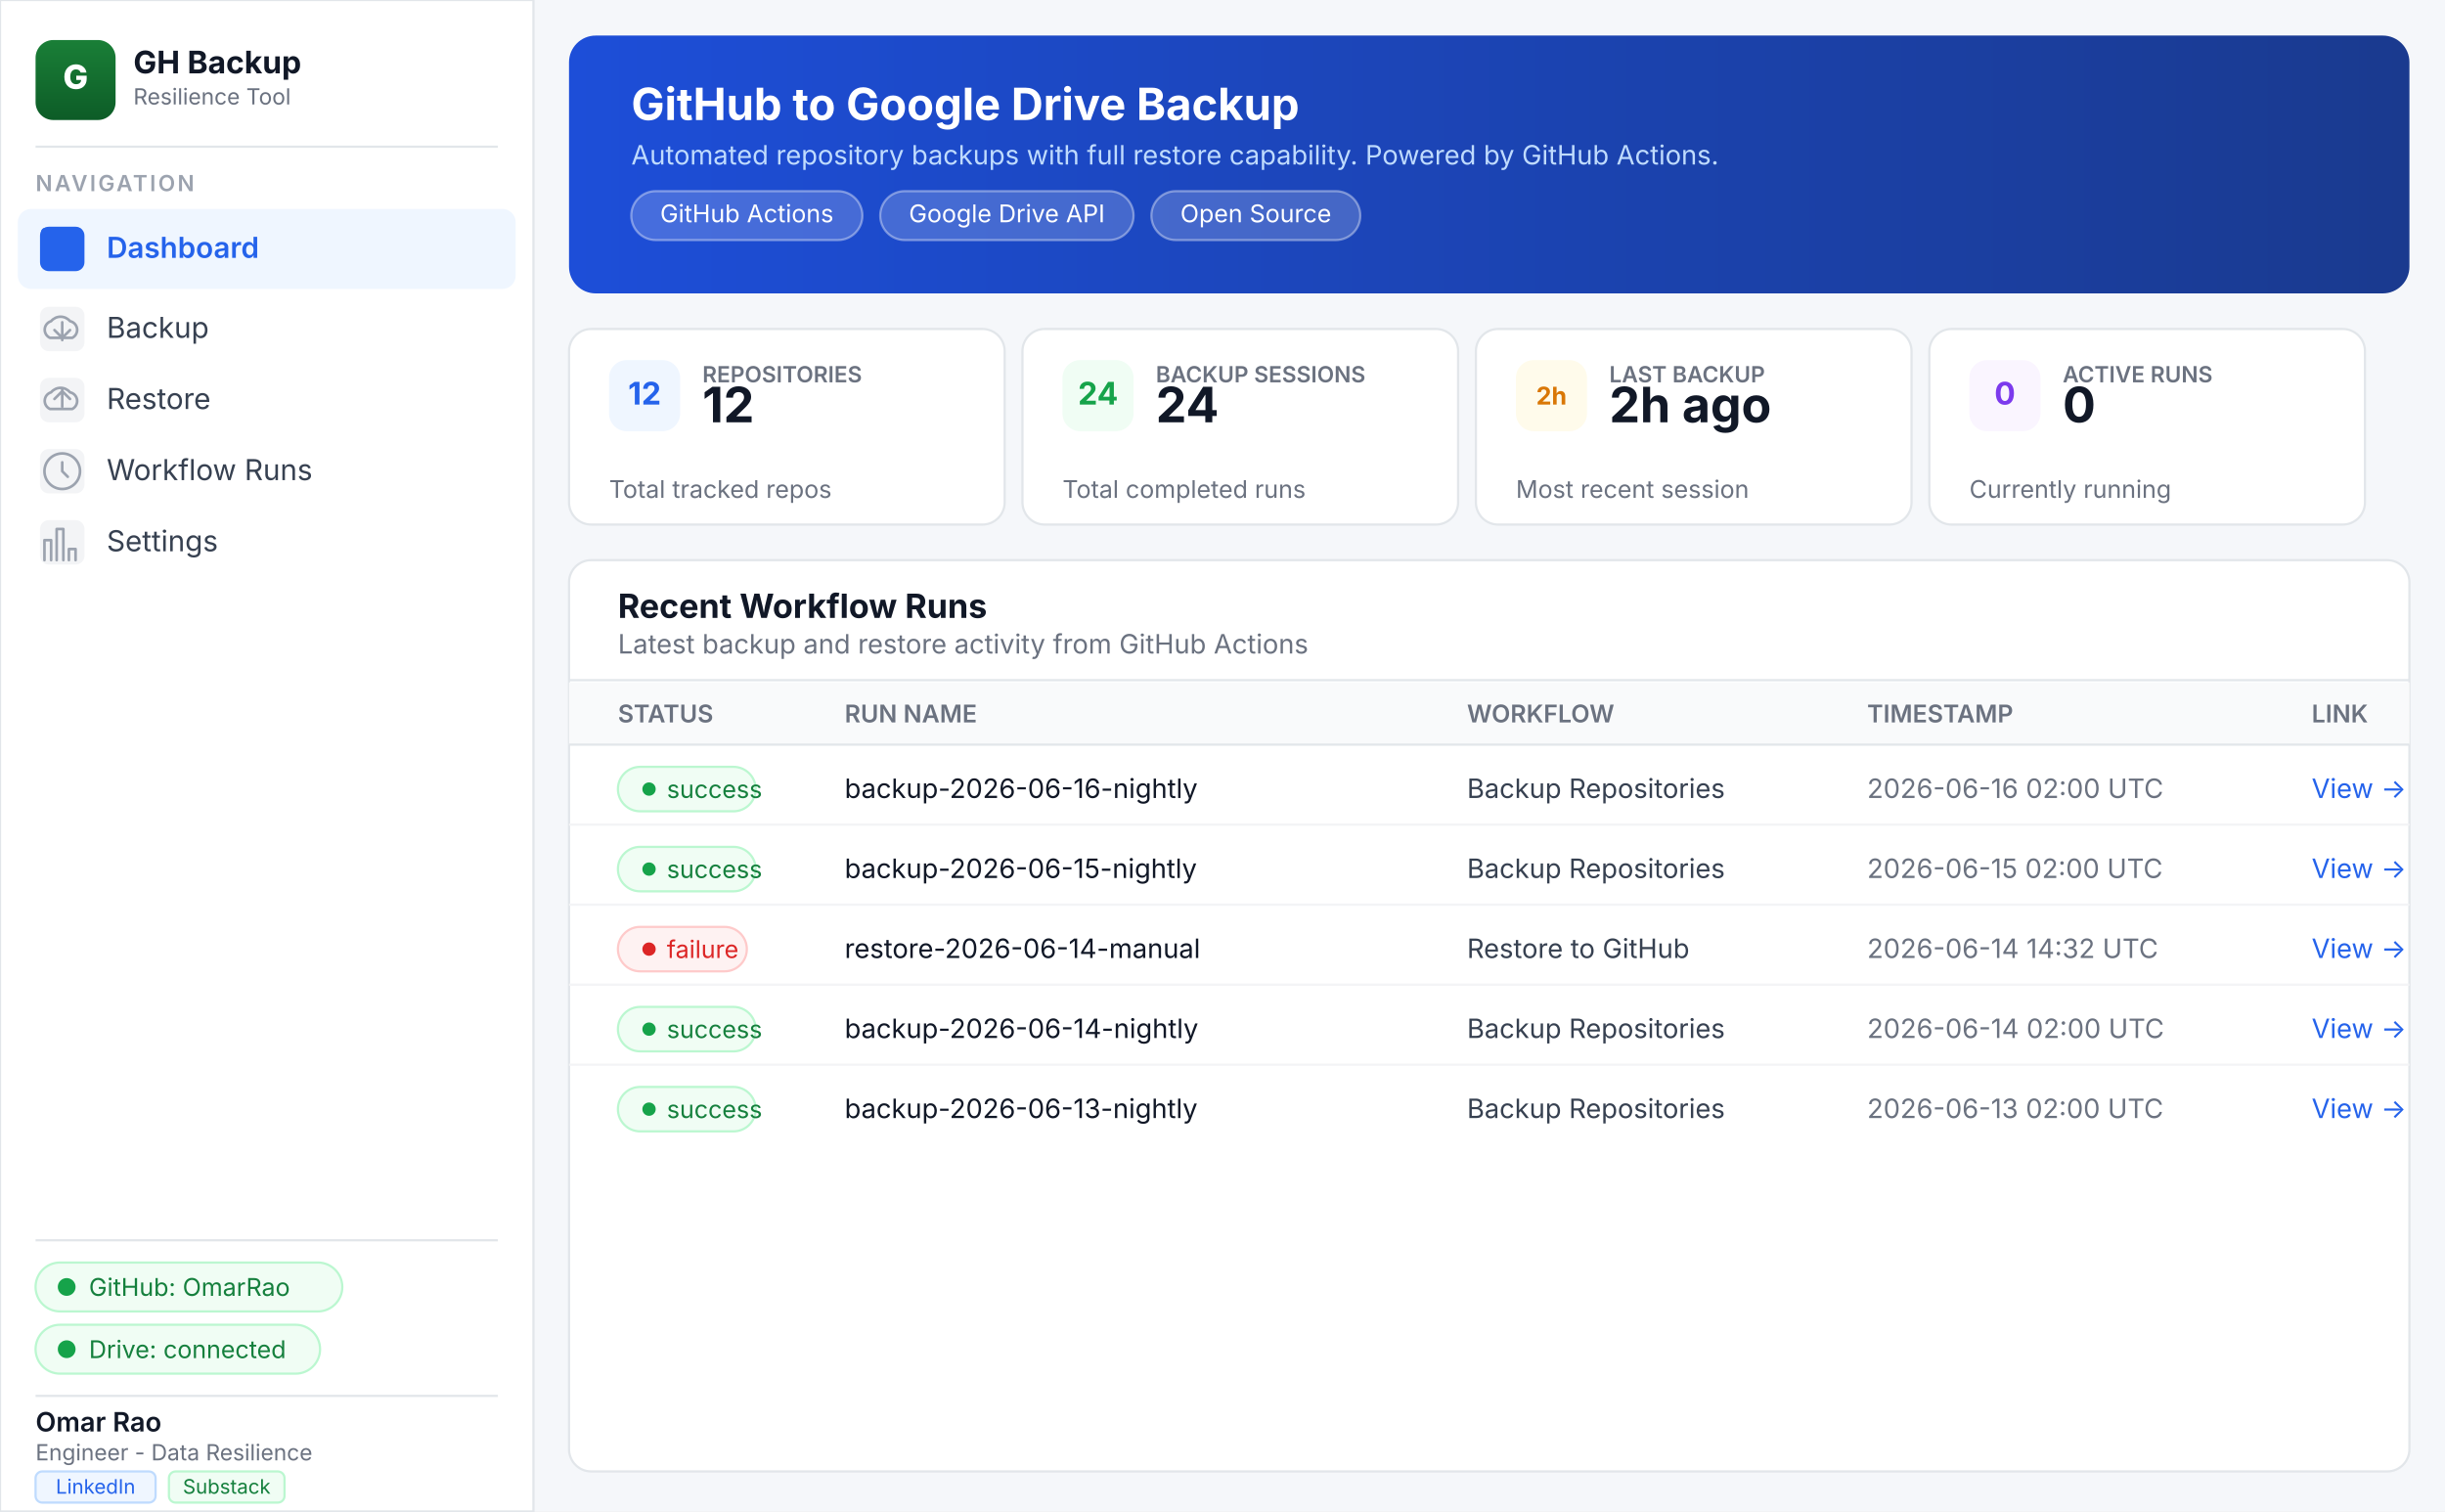
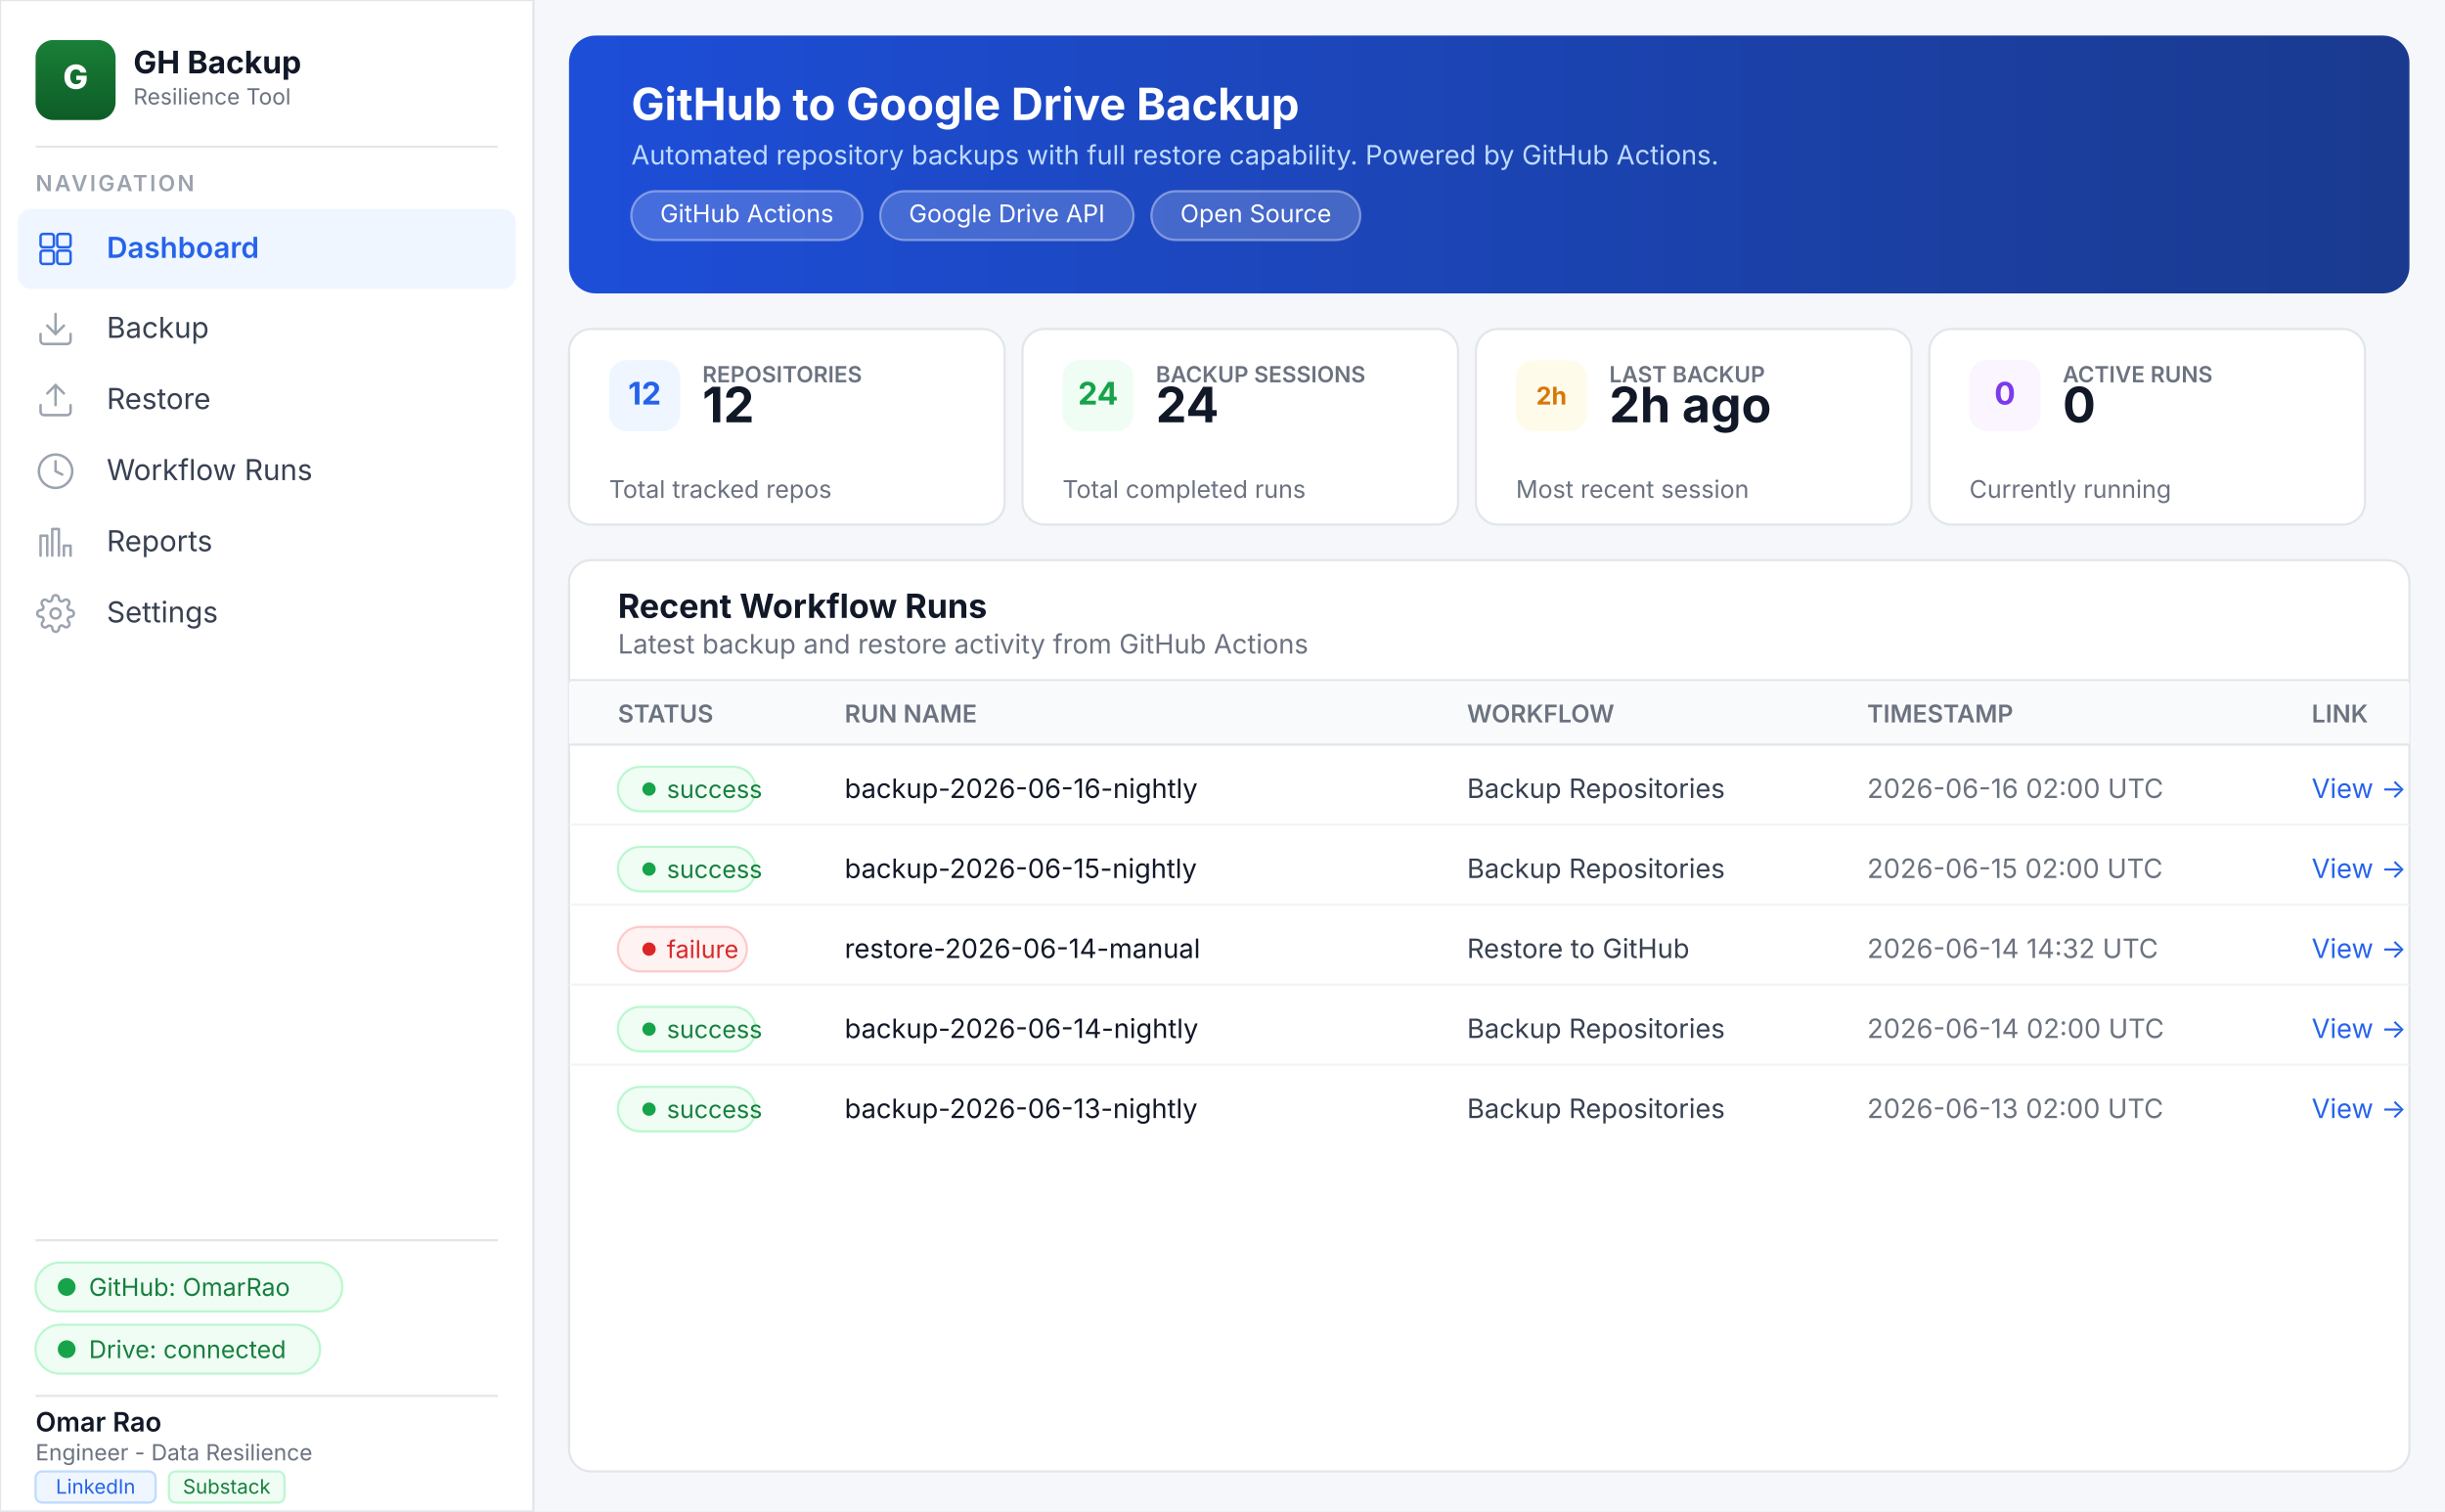
<svg xmlns="http://www.w3.org/2000/svg" width="1100" height="680" viewBox="0 0 1100 680" font-family="Inter, system-ui, -apple-system, sans-serif">
  <defs>
    <linearGradient id="brandGrad" x1="0" y1="0" x2="0" y2="1">
      <stop offset="0%" stop-color="#1a7f37" />
      <stop offset="100%" stop-color="#0d5c27" />
    </linearGradient>
    <linearGradient id="heroGrad" x1="0" y1="0" x2="1" y2="0">
      <stop offset="0%" stop-color="#1d4ed8" />
      <stop offset="100%" stop-color="#1a3a8f" />
    </linearGradient>
  </defs>
  <rect width="1100" height="680" fill="#f5f7fa" />
  <rect x="0" y="0" width="240" height="680" fill="white" stroke="#e2e6ea" stroke-width="1" />
  <rect x="16" y="18" width="36" height="36" rx="8" fill="url(#brandGrad)" />
  <text x="34" y="40" text-anchor="middle" font-size="15" font-weight="800" fill="white">G</text>
  <text x="60" y="33" font-size="14" font-weight="700" fill="#111827">GH Backup</text>
  <text x="60" y="47" font-size="10" fill="#6b7280">Resilience Tool</text>
  <line x1="16" y1="66" x2="224" y2="66" stroke="#e2e6ea" stroke-width="1" />
  <text x="16" y="86" font-size="10" font-weight="600" fill="#9ca3af" letter-spacing="1">NAVIGATION</text>
  <rect x="8" y="94" width="224" height="36" rx="6" fill="#eff6ff" />
-   <rect x="18" y="102" width="20" height="20" rx="4" fill="#2563eb" />
-   <g transform="translate(19,103)" stroke="#2563eb" stroke-width="1.2" fill="none" stroke-linecap="round" stroke-linejoin="round">
-     <rect x="0" y="0" width="7.5" height="7.5" rx="1.5" />
-     <rect x="10" y="0" width="7.5" height="7.5" rx="1.5" />
-     <rect x="0" y="10" width="7.5" height="7.5" rx="1.5" />
-     <rect x="10" y="10" width="7.5" height="7.5" rx="1.5" />
+   <g transform="translate(16, 103) scale(0.75)" stroke="#2563eb" stroke-width="1.5" fill="none" stroke-linecap="round" stroke-linejoin="round">
+     <rect x="3" y="3" width="8" height="8" rx="1.5" />
+     <rect x="13" y="3" width="8" height="8" rx="1.5" />
+     <rect x="3" y="13" width="8" height="8" rx="1.5" />
+     <rect x="13" y="13" width="8" height="8" rx="1.5" />
  </g>
  <text x="48" y="116" font-size="13" font-weight="600" fill="#2563eb">Dashboard</text>
-   <rect x="18" y="138" width="20" height="20" rx="4" fill="#f3f4f6" />
-   <g transform="translate(19,139)" stroke="#9ca3af" stroke-width="1.2" fill="none" stroke-linecap="round" stroke-linejoin="round">
-     <path d="M9 14V6m-3.5 3.5L9 13l3.5-3.5" />
-     <path d="M3.5 13A4 4 0 014 5.5a5.5 5.5 0 018.5 0A4 4 0 0113.5 13z" />
+   <g transform="translate(16, 139) scale(0.75)" stroke="#9ca3af" stroke-width="1.5" fill="none" stroke-linecap="round" stroke-linejoin="round">
+     <path d="M21 15v4a2 2 0 0 1-2 2H5a2 2 0 0 1-2-2v-4" />
+     <polyline points="7 10 12 15 17 10" />
+     <line x1="12" y1="15" x2="12" y2="3" />
  </g>
  <text x="48" y="152" font-size="13" fill="#374151">Backup</text>
-   <rect x="18" y="170" width="20" height="20" rx="4" fill="#f3f4f6" />
-   <g transform="translate(19,171)" stroke="#9ca3af" stroke-width="1.2" fill="none" stroke-linecap="round" stroke-linejoin="round">
-     <path d="M9 4v8m3.5-3.5L9 5 5.5 8.5" />
-     <path d="M3.5 13A4 4 0 014 5.5a5.5 5.5 0 018.5 0A4 4 0 0113.5 13z" />
+   <g transform="translate(16, 171) scale(0.75)" stroke="#9ca3af" stroke-width="1.5" fill="none" stroke-linecap="round" stroke-linejoin="round">
+     <path d="M21 15v4a2 2 0 0 1-2 2H5a2 2 0 0 1-2-2v-4" />
+     <polyline points="17 8 12 3 7 8" />
+     <line x1="12" y1="3" x2="12" y2="15" />
  </g>
  <text x="48" y="184" font-size="13" fill="#374151">Restore</text>
-   <rect x="18" y="202" width="20" height="20" rx="4" fill="#f3f4f6" />
-   <g transform="translate(19,203)" stroke="#9ca3af" stroke-width="1.2" fill="none" stroke-linecap="round" stroke-linejoin="round">
-     <circle cx="9" cy="9" r="8" />
-     <path d="M9 5v4l2.5 2.5" />
+   <g transform="translate(16, 203) scale(0.75)" stroke="#9ca3af" stroke-width="1.5" fill="none" stroke-linecap="round" stroke-linejoin="round">
+     <circle cx="12" cy="12" r="10" />
+     <polyline points="12 6 12 12 16 14" />
  </g>
  <text x="48" y="216" font-size="13" fill="#374151">Workflow Runs</text>
-   <rect x="18" y="234" width="20" height="20" rx="4" fill="#f3f4f6" />
-   <g transform="translate(19,235)" stroke="#9ca3af" stroke-width="1.2" fill="none" stroke-linecap="round" stroke-linejoin="round">
-     <path d="M1 17V8h3v9M6.5 17V3h3v14M12 17v-5h3v5" />
+   <g transform="translate(16, 235) scale(0.75)" stroke="#9ca3af" stroke-width="1.5" fill="none" stroke-linecap="round" stroke-linejoin="round">
+     <path d="M3 20V8h4v12M10 20V4h4v16M17 20v-6h4v6" />
  </g>
-   <text x="48" y="248" font-size="13" fill="#374151">Settings</text>
+   <text x="48" y="248" font-size="13" fill="#374151">Reports</text>
+   <g transform="translate(16, 267) scale(0.75)" stroke="#9ca3af" stroke-width="1.5" fill="none" stroke-linecap="round" stroke-linejoin="round">
+     <circle cx="12" cy="12" r="3" />
+     <path d="M19.4 15a1.65 1.65 0 00.33 1.82l.06.06a2 2 0 010 2.83 2 2 0 01-2.83 0l-.06-.06a1.65 1.65 0 00-1.82-.33 1.65 1.65 0 00-1 1.51V21a2 2 0 01-4 0v-.09A1.65 1.65 0 009 19.4a1.65 1.65 0 00-1.82.33l-.06.06a2 2 0 01-2.83-2.83l.06-.06A1.65 1.65 0 004.68 15a1.65 1.65 0 00-1.51-1H3a2 2 0 010-4h.09A1.65 1.65 0 004.6 9a1.65 1.65 0 00-.33-1.82l-.06-.06a2 2 0 012.83-2.83l.06.06A1.65 1.65 0 009 4.68a1.65 1.65 0 001-1.51V3a2 2 0 014 0v.09a1.65 1.65 0 001 1.51 1.65 1.65 0 001.82-.33l.06-.06a2 2 0 012.83 2.83l-.06.06A1.65 1.65 0 0019.4 9a1.65 1.65 0 001.51 1H21a2 2 0 010 4h-.09a1.65 1.65 0 00-1.51 1z" />
+   </g>
+   <text x="48" y="280" font-size="13" fill="#374151">Settings</text>
  <line x1="16" y1="558" x2="224" y2="558" stroke="#e2e6ea" stroke-width="1" />
  <rect x="16" y="568" width="138" height="22" rx="11" fill="#f0fdf4" stroke="#bbf7d0" stroke-width="1" />
  <circle cx="30" cy="579" r="4" fill="#16a34a" />
  <text x="40" y="583" font-size="11" fill="#15803d">GitHub: OmarRao</text>
  <rect x="16" y="596" width="128" height="22" rx="11" fill="#f0fdf4" stroke="#bbf7d0" stroke-width="1" />
  <circle cx="30" cy="607" r="4" fill="#16a34a" />
  <text x="40" y="611" font-size="11" fill="#15803d">Drive: connected</text>
  <line x1="16" y1="628" x2="224" y2="628" stroke="#e2e6ea" stroke-width="1" />
  <text x="16" y="644" font-size="12" font-weight="600" fill="#111827">Omar Rao</text>
  <text x="16" y="657" font-size="10" fill="#6b7280">Engineer - Data Resilience</text>
  <rect x="16" y="662" width="54" height="14" rx="3" fill="#eff6ff" stroke="#bfdbfe" stroke-width="1" />
  <text x="43" y="672" text-anchor="middle" font-size="9" fill="#2563eb">LinkedIn</text>
  <rect x="76" y="662" width="52" height="14" rx="3" fill="#f0fdf4" stroke="#bbf7d0" stroke-width="1" />
  <text x="102" y="672" text-anchor="middle" font-size="9" fill="#15803d">Substack</text>
  <rect x="256" y="16" width="828" height="116" rx="12" fill="url(#heroGrad)" />
  <text x="284" y="54" font-size="20" font-weight="700" fill="white">GitHub to Google Drive Backup</text>
  <text x="284" y="74" font-size="12" fill="#bfdbfe">Automated repository backups with full restore capability. Powered by GitHub Actions.</text>
  <rect x="284" y="86" width="104" height="22" rx="11" fill="rgba(255,255,255,0.18)" stroke="rgba(255,255,255,0.38)" stroke-width="1" />
  <text x="336" y="100" text-anchor="middle" font-size="11" fill="white">GitHub Actions</text>
  <rect x="396" y="86" width="114" height="22" rx="11" fill="rgba(255,255,255,0.18)" stroke="rgba(255,255,255,0.38)" stroke-width="1" />
  <text x="453" y="100" text-anchor="middle" font-size="11" fill="white">Google Drive API</text>
  <rect x="518" y="86" width="94" height="22" rx="11" fill="rgba(255,255,255,0.18)" stroke="rgba(255,255,255,0.38)" stroke-width="1" />
  <text x="565" y="100" text-anchor="middle" font-size="11" fill="white">Open Source</text>
  <rect x="256" y="148" width="196" height="88" rx="10" fill="white" stroke="#e2e6ea" stroke-width="1" />
  <rect x="274" y="162" width="32" height="32" rx="8" fill="#eff6ff" />
  <text x="290" y="182" text-anchor="middle" font-size="14" font-weight="700" fill="#2563eb">12</text>
  <text x="316" y="172" font-size="10" font-weight="600" fill="#6b7280">REPOSITORIES</text>
  <text x="316" y="190" font-size="22" font-weight="700" fill="#111827">12</text>
  <text x="274" y="224" font-size="11" fill="#6b7280">Total tracked repos</text>
  <rect x="460" y="148" width="196" height="88" rx="10" fill="white" stroke="#e2e6ea" stroke-width="1" />
  <rect x="478" y="162" width="32" height="32" rx="8" fill="#f0fdf4" />
  <text x="494" y="182" text-anchor="middle" font-size="14" font-weight="700" fill="#16a34a">24</text>
  <text x="520" y="172" font-size="10" font-weight="600" fill="#6b7280">BACKUP SESSIONS</text>
  <text x="520" y="190" font-size="22" font-weight="700" fill="#111827">24</text>
  <text x="478" y="224" font-size="11" fill="#6b7280">Total completed runs</text>
  <rect x="664" y="148" width="196" height="88" rx="10" fill="white" stroke="#e2e6ea" stroke-width="1" />
  <rect x="682" y="162" width="32" height="32" rx="8" fill="#fffbeb" />
  <text x="698" y="182" text-anchor="middle" font-size="11" font-weight="700" fill="#d97706">2h</text>
  <text x="724" y="172" font-size="10" font-weight="600" fill="#6b7280">LAST BACKUP</text>
  <text x="724" y="190" font-size="22" font-weight="700" fill="#111827">2h ago</text>
  <text x="682" y="224" font-size="11" fill="#6b7280">Most recent session</text>
  <rect x="868" y="148" width="196" height="88" rx="10" fill="white" stroke="#e2e6ea" stroke-width="1" />
  <rect x="886" y="162" width="32" height="32" rx="8" fill="#faf5ff" />
  <text x="902" y="182" text-anchor="middle" font-size="14" font-weight="700" fill="#7c3aed">0</text>
  <text x="928" y="172" font-size="10" font-weight="600" fill="#6b7280">ACTIVE RUNS</text>
  <text x="928" y="190" font-size="22" font-weight="700" fill="#111827">0</text>
  <text x="886" y="224" font-size="11" fill="#6b7280">Currently running</text>
  <rect x="256" y="252" width="828" height="410" rx="10" fill="white" stroke="#e2e6ea" stroke-width="1" />
  <text x="278" y="278" font-size="15" font-weight="700" fill="#111827">Recent Workflow Runs</text>
  <text x="278" y="294" font-size="12" fill="#6b7280">Latest backup and restore activity from GitHub Actions</text>
  <line x1="256" y1="306" x2="1084" y2="306" stroke="#e2e6ea" stroke-width="1" />
  <rect x="256" y="307" width="828" height="28" fill="#f9fafb" />
  <text x="278" y="325" font-size="11" font-weight="600" fill="#6b7280">STATUS</text>
  <text x="380" y="325" font-size="11" font-weight="600" fill="#6b7280">RUN NAME</text>
  <text x="660" y="325" font-size="11" font-weight="600" fill="#6b7280">WORKFLOW</text>
  <text x="840" y="325" font-size="11" font-weight="600" fill="#6b7280">TIMESTAMP</text>
  <text x="1040" y="325" font-size="11" font-weight="600" fill="#6b7280">LINK</text>
  <line x1="256" y1="335" x2="1084" y2="335" stroke="#e2e6ea" stroke-width="1" />
  <rect x="278" y="345" width="62" height="20" rx="10" fill="#f0fdf4" stroke="#bbf7d0" stroke-width="1" />
  <circle cx="292" cy="355" r="3" fill="#16a34a" />
  <text x="300" y="359" font-size="11" fill="#15803d">success</text>
  <text x="380" y="359" font-size="12" fill="#111827">backup-2026-06-16-nightly</text>
  <text x="660" y="359" font-size="12" fill="#374151">Backup Repositories</text>
  <text x="840" y="359" font-size="12" fill="#6b7280">2026-06-16 02:00 UTC</text>
  <text x="1040" y="359" font-size="12" fill="#2563eb">View -&gt;</text>
  <line x1="256" y1="371" x2="1084" y2="371" stroke="#f3f4f6" stroke-width="1" />
  <rect x="278" y="381" width="62" height="20" rx="10" fill="#f0fdf4" stroke="#bbf7d0" stroke-width="1" />
  <circle cx="292" cy="391" r="3" fill="#16a34a" />
  <text x="300" y="395" font-size="11" fill="#15803d">success</text>
  <text x="380" y="395" font-size="12" fill="#111827">backup-2026-06-15-nightly</text>
  <text x="660" y="395" font-size="12" fill="#374151">Backup Repositories</text>
  <text x="840" y="395" font-size="12" fill="#6b7280">2026-06-15 02:00 UTC</text>
  <text x="1040" y="395" font-size="12" fill="#2563eb">View -&gt;</text>
  <line x1="256" y1="407" x2="1084" y2="407" stroke="#f3f4f6" stroke-width="1" />
  <rect x="278" y="417" width="58" height="20" rx="10" fill="#fef2f2" stroke="#fecaca" stroke-width="1" />
  <circle cx="292" cy="427" r="3" fill="#dc2626" />
  <text x="300" y="431" font-size="11" fill="#dc2626">failure</text>
  <text x="380" y="431" font-size="12" fill="#111827">restore-2026-06-14-manual</text>
  <text x="660" y="431" font-size="12" fill="#374151">Restore to GitHub</text>
  <text x="840" y="431" font-size="12" fill="#6b7280">2026-06-14 14:32 UTC</text>
  <text x="1040" y="431" font-size="12" fill="#2563eb">View -&gt;</text>
  <line x1="256" y1="443" x2="1084" y2="443" stroke="#f3f4f6" stroke-width="1" />
  <rect x="278" y="453" width="62" height="20" rx="10" fill="#f0fdf4" stroke="#bbf7d0" stroke-width="1" />
  <circle cx="292" cy="463" r="3" fill="#16a34a" />
  <text x="300" y="467" font-size="11" fill="#15803d">success</text>
  <text x="380" y="467" font-size="12" fill="#111827">backup-2026-06-14-nightly</text>
  <text x="660" y="467" font-size="12" fill="#374151">Backup Repositories</text>
  <text x="840" y="467" font-size="12" fill="#6b7280">2026-06-14 02:00 UTC</text>
  <text x="1040" y="467" font-size="12" fill="#2563eb">View -&gt;</text>
  <line x1="256" y1="479" x2="1084" y2="479" stroke="#f3f4f6" stroke-width="1" />
  <rect x="278" y="489" width="62" height="20" rx="10" fill="#f0fdf4" stroke="#bbf7d0" stroke-width="1" />
  <circle cx="292" cy="499" r="3" fill="#16a34a" />
  <text x="300" y="503" font-size="11" fill="#15803d">success</text>
  <text x="380" y="503" font-size="12" fill="#111827">backup-2026-06-13-nightly</text>
  <text x="660" y="503" font-size="12" fill="#374151">Backup Repositories</text>
  <text x="840" y="503" font-size="12" fill="#6b7280">2026-06-13 02:00 UTC</text>
  <text x="1040" y="503" font-size="12" fill="#2563eb">View -&gt;</text>
</svg>
